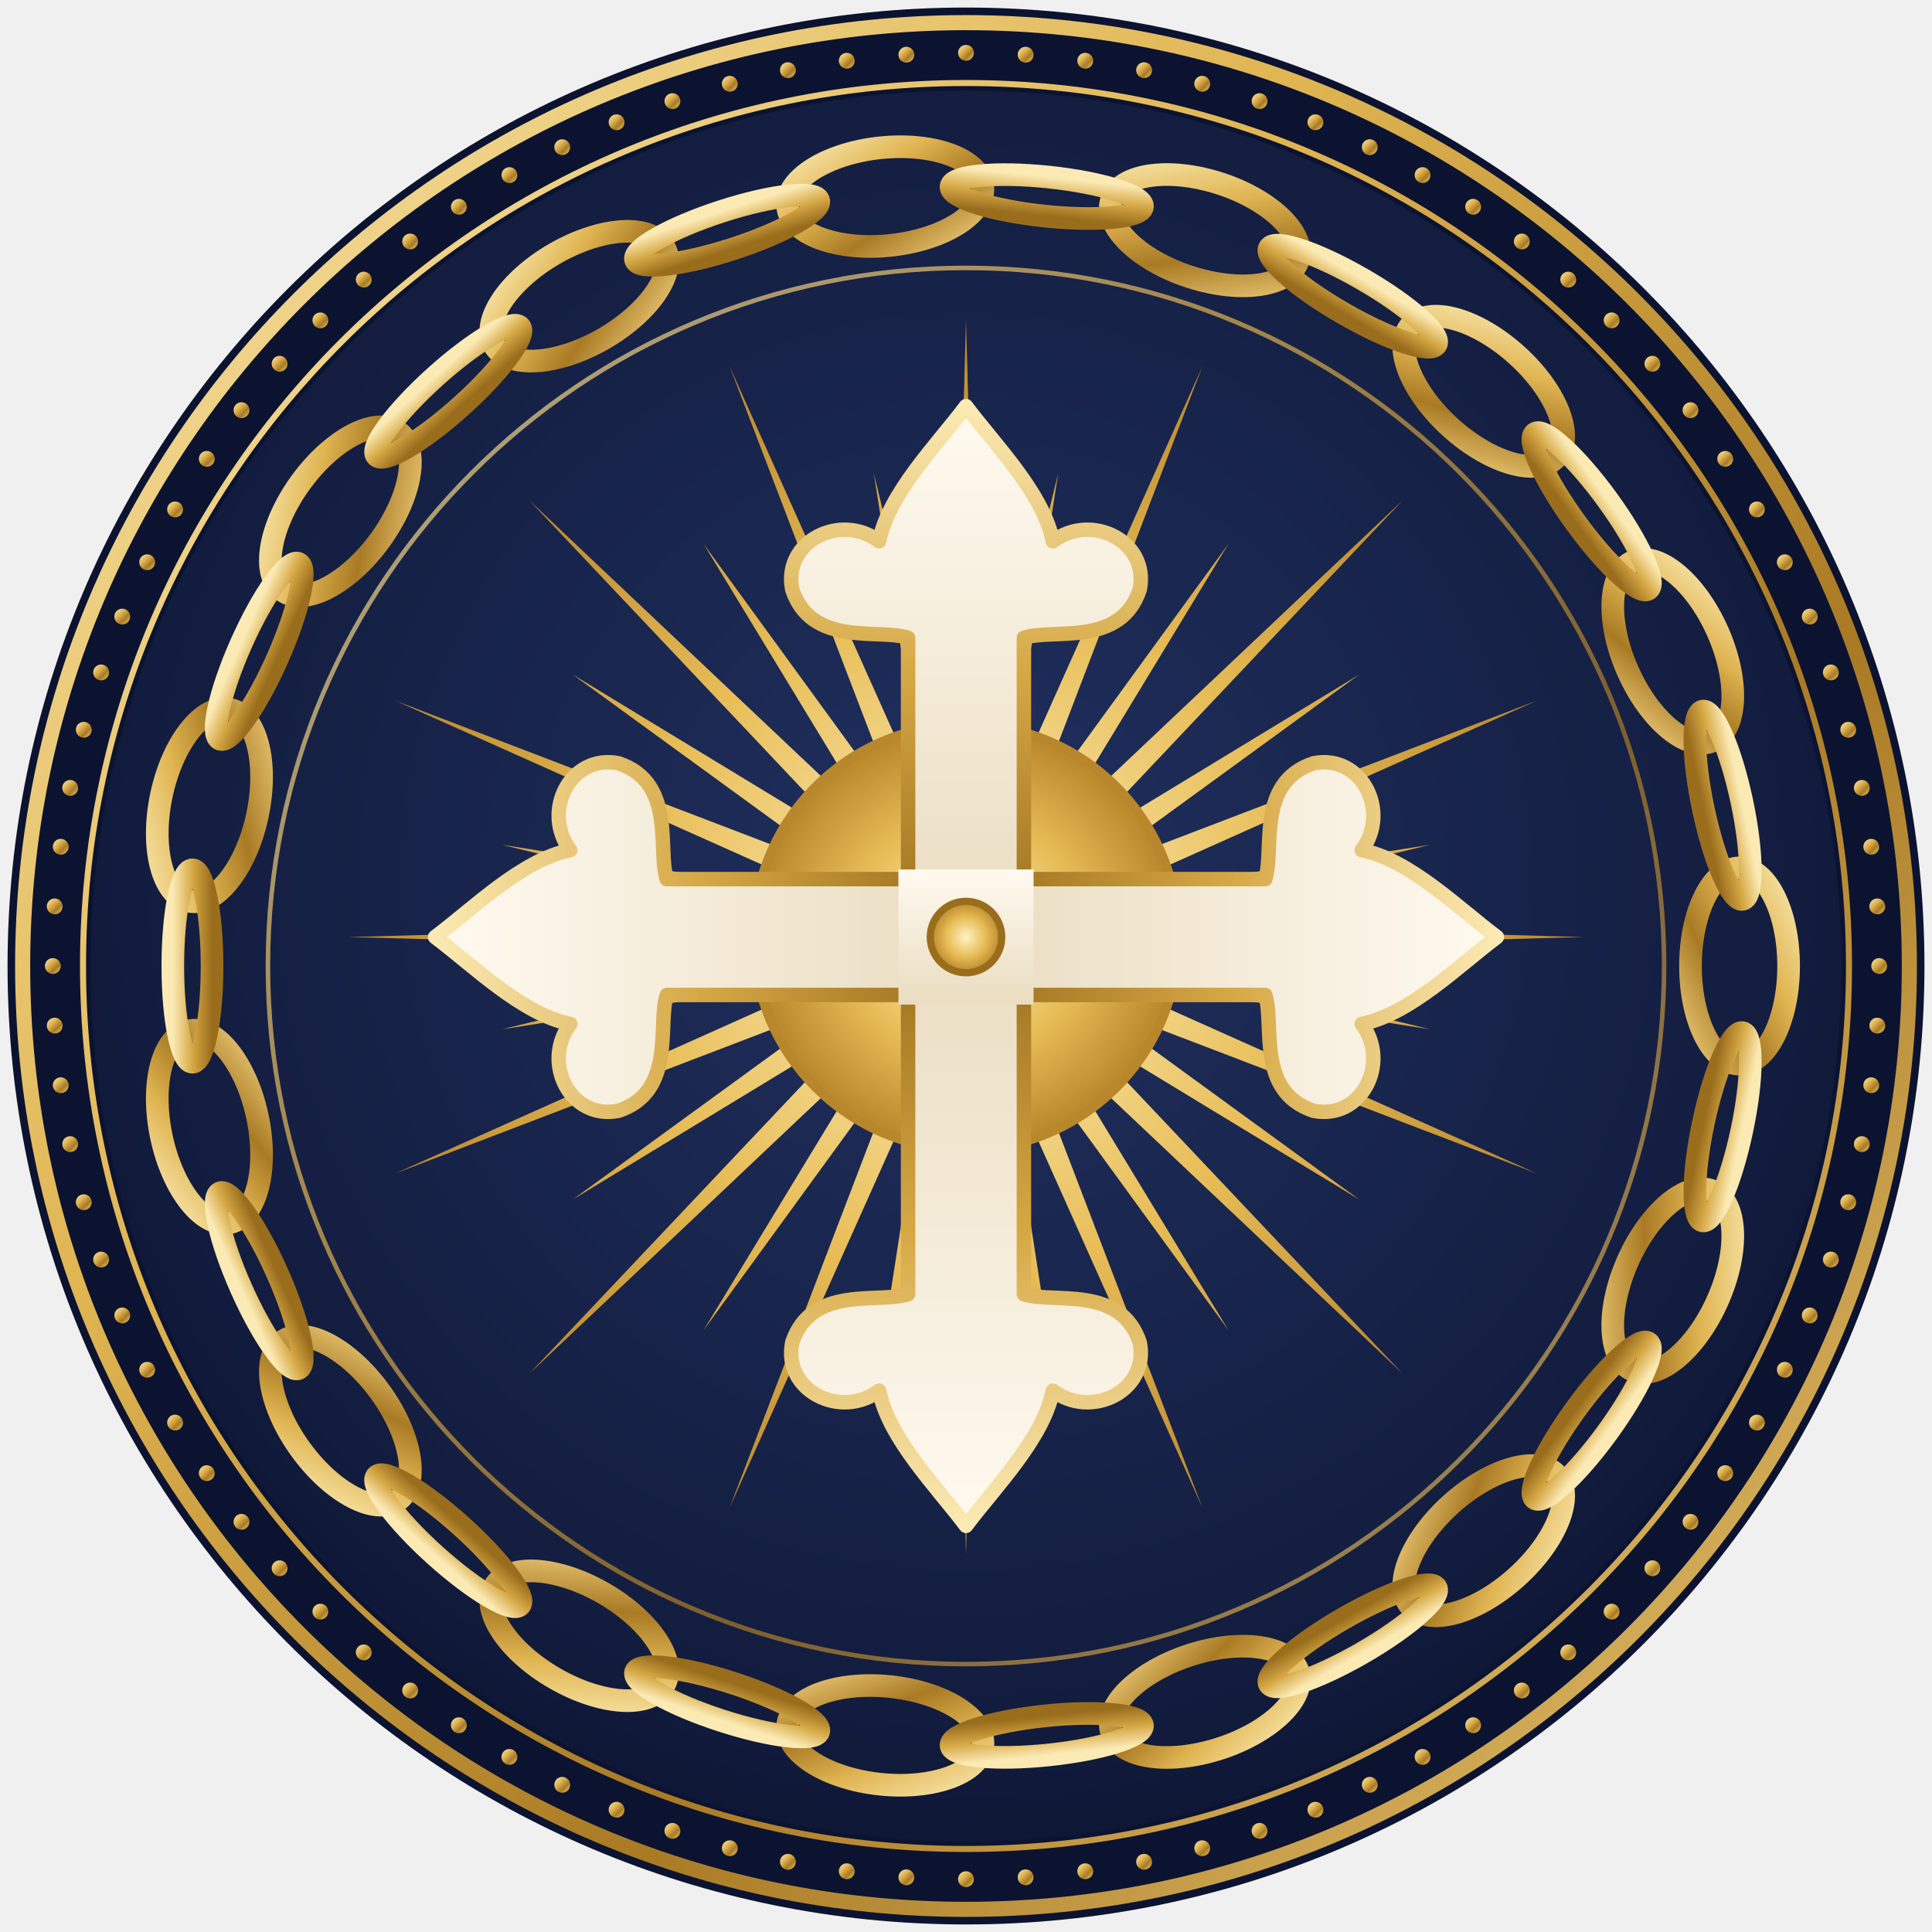
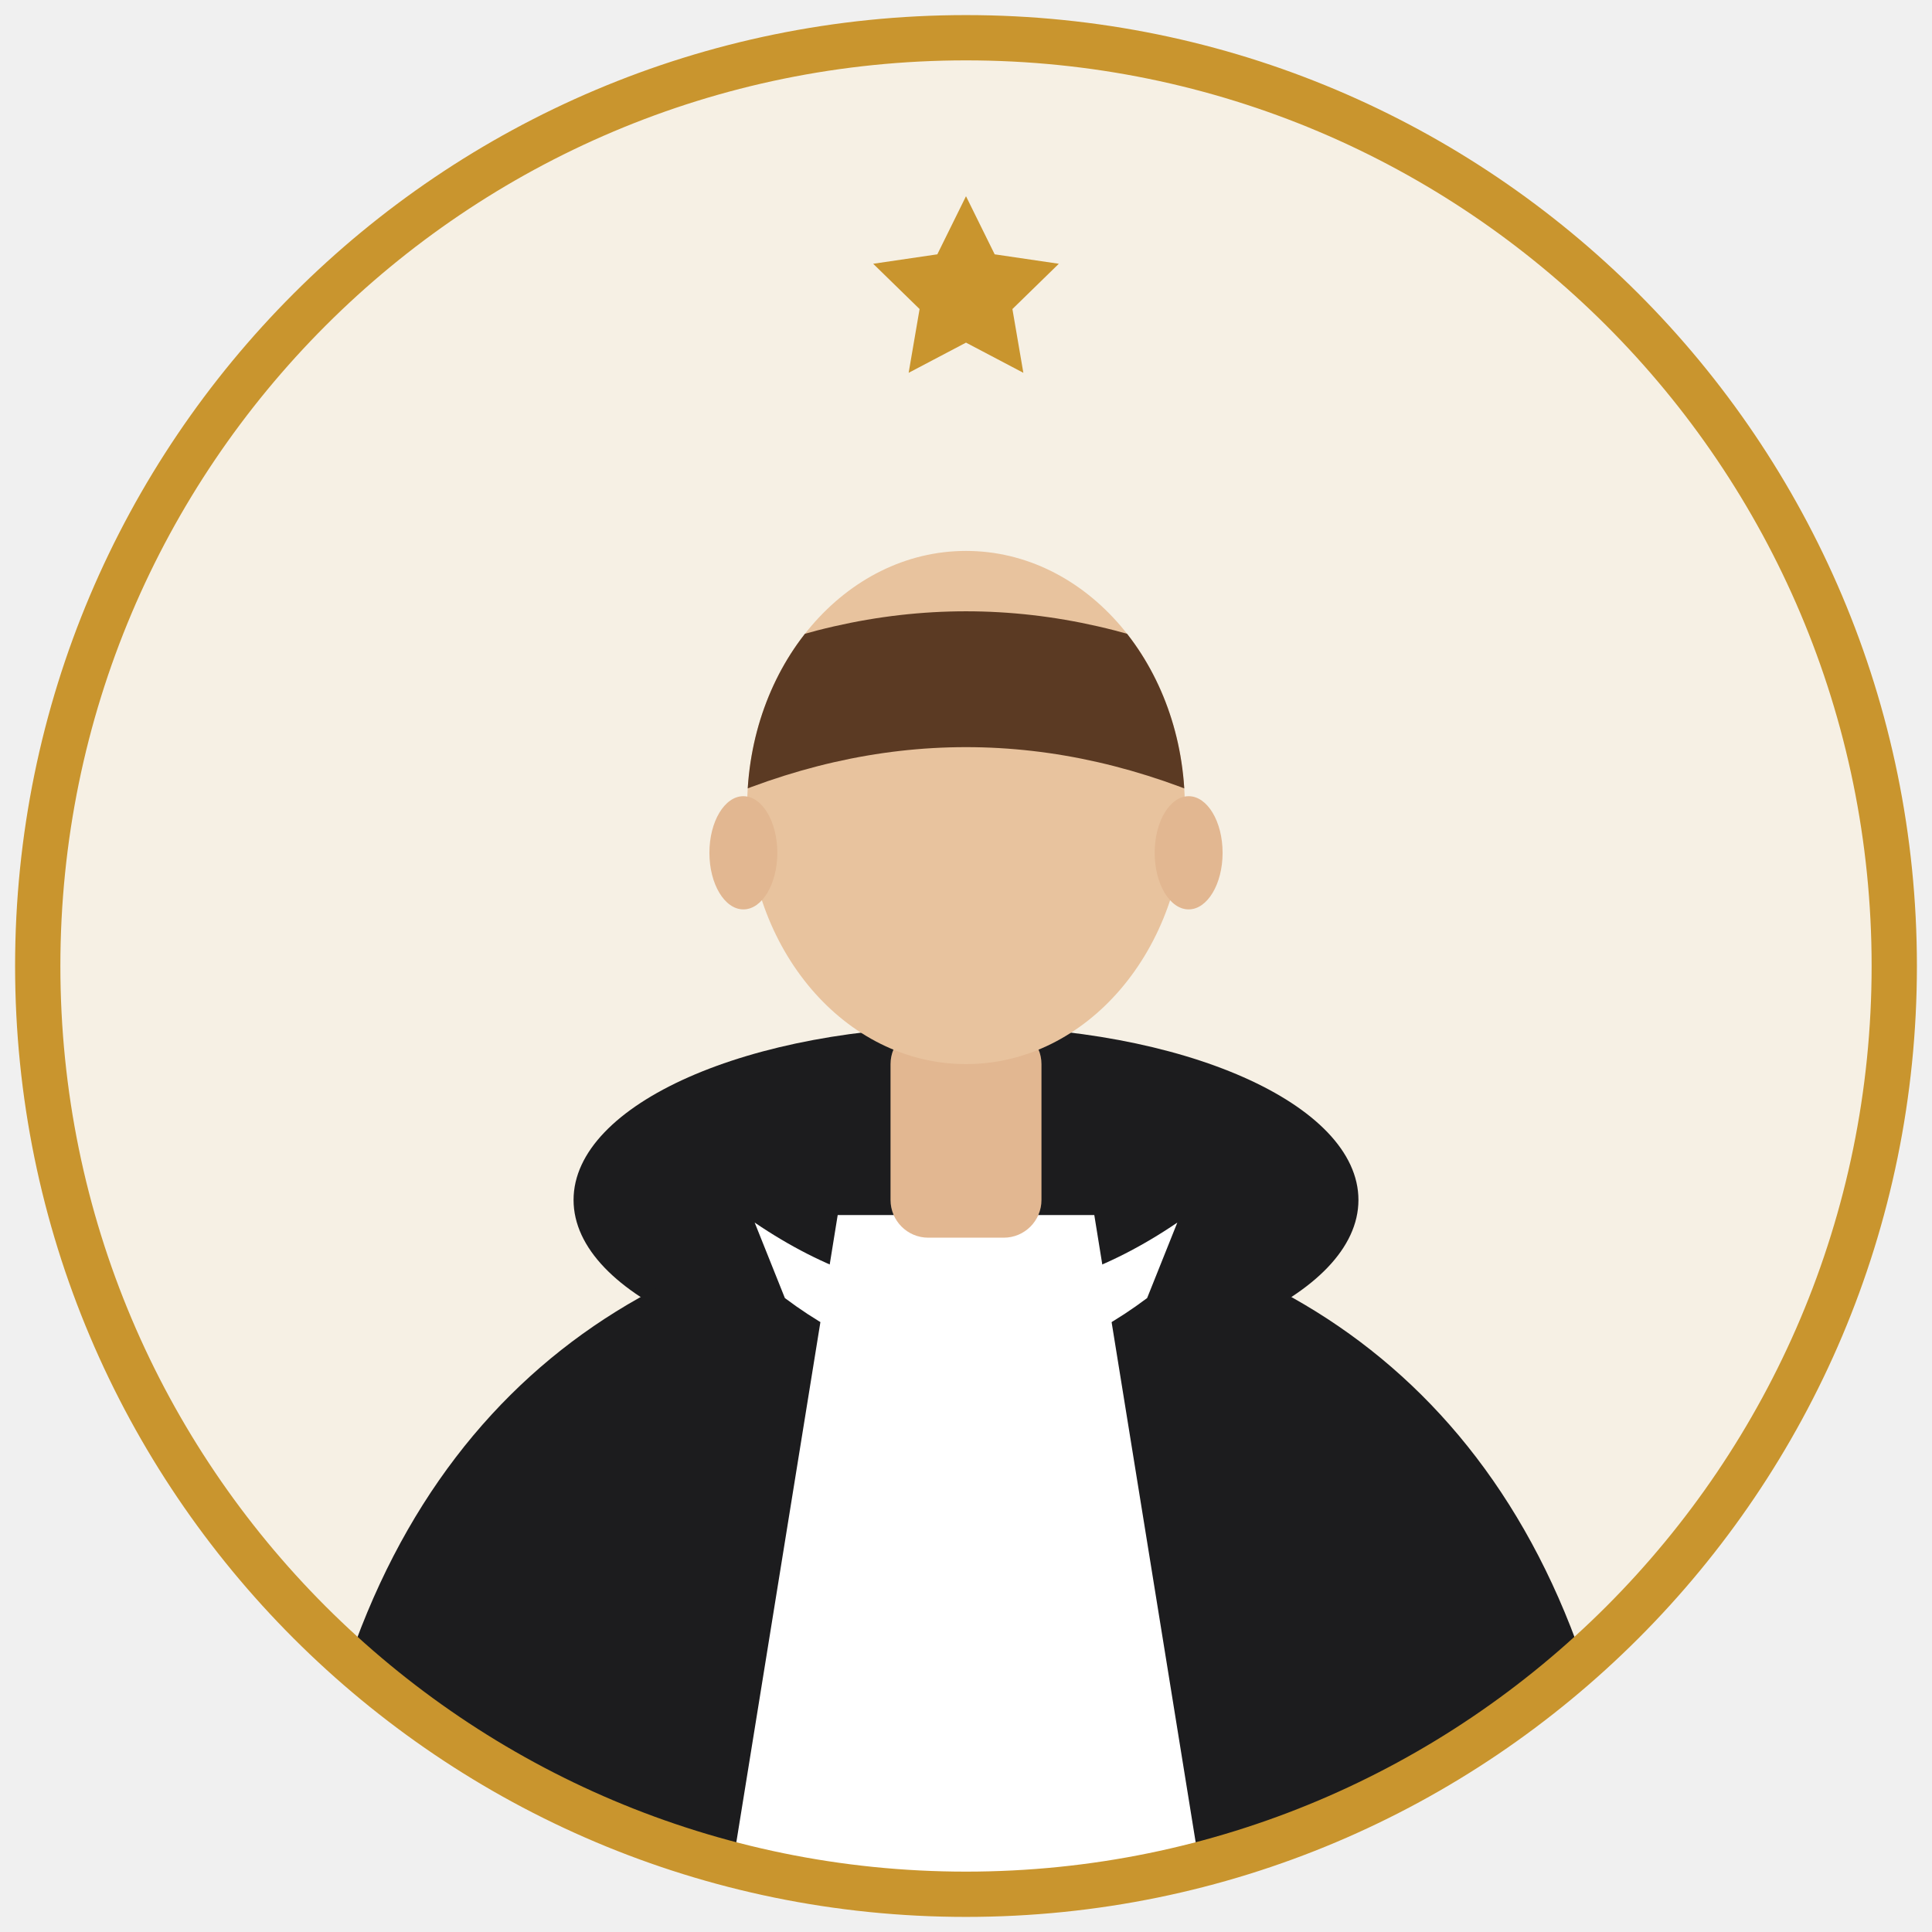
<svg xmlns="http://www.w3.org/2000/svg" viewBox="0 0 512 512">
  <defs>
-     <linearGradient id="gold" x1="0" y1="0" x2="1" y2="1">
-       <stop offset="0" stop-color="#f9e7ad" />
-       <stop offset=".35" stop-color="#e0b552" />
-       <stop offset=".65" stop-color="#a97a24" />
-       <stop offset="1" stop-color="#ecca78" />
-     </linearGradient>
-     <linearGradient id="goldv" x1="0" y1="0" x2="0" y2="1">
-       <stop offset="0" stop-color="#fbeab4" />
-       <stop offset=".5" stop-color="#d6a845" />
-       <stop offset="1" stop-color="#9a6d1d" />
-     </linearGradient>
-     <radialGradient id="sun" cx=".5" cy=".5" r=".5">
-       <stop offset="0" stop-color="#fff3c4" />
-       <stop offset=".55" stop-color="#e8bd57" />
-       <stop offset="1" stop-color="#b8862b" />
-     </radialGradient>
-     <radialGradient id="field" cx=".5" cy=".45" r=".6">
-       <stop offset="0" stop-color="#20305f" />
-       <stop offset=".8" stop-color="#121c3e" />
-       <stop offset="1" stop-color="#0b1330" />
-     </radialGradient>
-     <linearGradient id="ivory" x1="0" y1="0" x2="0" y2="1">
-       <stop offset="0" stop-color="#fffaf0" />
-       <stop offset="1" stop-color="#e9dcc0" />
-     </linearGradient>
-     <path id="topArc" d="M 56 256 A 200 200 0 0 1 456 256" />
-     <path id="botArc" d="M 46 256 A 210 210 0 0 0 466 256" />
+     <clipPath id="c">
+       <circle cx="256" cy="256" r="244" />
+     </clipPath>
  </defs>
-   <circle cx="256" cy="256" r="254" fill="#0b1330" />
-   <circle cx="256" cy="256" r="250" fill="none" stroke="url(#gold)" stroke-width="4" />
-   <circle cx="498.0" cy="256.0" r="2.1" fill="url(#gold)" />
-   <circle cx="497.5" cy="271.8" r="2.1" fill="url(#gold)" />
-   <circle cx="495.9" cy="287.6" r="2.1" fill="url(#gold)" />
-   <circle cx="493.4" cy="303.2" r="2.1" fill="url(#gold)" />
-   <circle cx="489.8" cy="318.6" r="2.1" fill="url(#gold)" />
-   <circle cx="485.2" cy="333.8" r="2.1" fill="url(#gold)" />
-   <circle cx="479.6" cy="348.6" r="2.1" fill="url(#gold)" />
-   <circle cx="473.0" cy="363.0" r="2.1" fill="url(#gold)" />
-   <circle cx="465.6" cy="377.0" r="2.1" fill="url(#gold)" />
-   <circle cx="457.2" cy="390.4" r="2.1" fill="url(#gold)" />
-   <circle cx="448.0" cy="403.3" r="2.1" fill="url(#gold)" />
-   <circle cx="437.9" cy="415.6" r="2.1" fill="url(#gold)" />
-   <circle cx="427.1" cy="427.1" r="2.1" fill="url(#gold)" />
-   <circle cx="415.6" cy="437.9" r="2.1" fill="url(#gold)" />
-   <circle cx="403.3" cy="448.0" r="2.1" fill="url(#gold)" />
-   <circle cx="390.4" cy="457.2" r="2.1" fill="url(#gold)" />
-   <circle cx="377.0" cy="465.6" r="2.1" fill="url(#gold)" />
-   <circle cx="363.0" cy="473.0" r="2.1" fill="url(#gold)" />
-   <circle cx="348.6" cy="479.6" r="2.1" fill="url(#gold)" />
-   <circle cx="333.8" cy="485.2" r="2.1" fill="url(#gold)" />
-   <circle cx="318.6" cy="489.8" r="2.1" fill="url(#gold)" />
-   <circle cx="303.2" cy="493.4" r="2.1" fill="url(#gold)" />
-   <circle cx="287.6" cy="495.9" r="2.1" fill="url(#gold)" />
-   <circle cx="271.8" cy="497.5" r="2.1" fill="url(#gold)" />
-   <circle cx="256.0" cy="498.0" r="2.1" fill="url(#gold)" />
-   <circle cx="240.2" cy="497.5" r="2.1" fill="url(#gold)" />
-   <circle cx="224.4" cy="495.9" r="2.1" fill="url(#gold)" />
-   <circle cx="208.8" cy="493.4" r="2.1" fill="url(#gold)" />
-   <circle cx="193.4" cy="489.8" r="2.1" fill="url(#gold)" />
-   <circle cx="178.2" cy="485.2" r="2.1" fill="url(#gold)" />
-   <circle cx="163.4" cy="479.6" r="2.1" fill="url(#gold)" />
-   <circle cx="149.0" cy="473.0" r="2.1" fill="url(#gold)" />
-   <circle cx="135.0" cy="465.6" r="2.1" fill="url(#gold)" />
-   <circle cx="121.6" cy="457.2" r="2.1" fill="url(#gold)" />
-   <circle cx="108.7" cy="448.0" r="2.1" fill="url(#gold)" />
-   <circle cx="96.4" cy="437.9" r="2.1" fill="url(#gold)" />
-   <circle cx="84.9" cy="427.1" r="2.1" fill="url(#gold)" />
-   <circle cx="74.1" cy="415.6" r="2.1" fill="url(#gold)" />
-   <circle cx="64.0" cy="403.3" r="2.1" fill="url(#gold)" />
-   <circle cx="54.8" cy="390.4" r="2.1" fill="url(#gold)" />
-   <circle cx="46.4" cy="377.0" r="2.1" fill="url(#gold)" />
-   <circle cx="39.0" cy="363.0" r="2.1" fill="url(#gold)" />
-   <circle cx="32.4" cy="348.6" r="2.1" fill="url(#gold)" />
-   <circle cx="26.8" cy="333.8" r="2.1" fill="url(#gold)" />
-   <circle cx="22.2" cy="318.6" r="2.1" fill="url(#gold)" />
-   <circle cx="18.6" cy="303.2" r="2.1" fill="url(#gold)" />
-   <circle cx="16.1" cy="287.6" r="2.1" fill="url(#gold)" />
-   <circle cx="14.5" cy="271.8" r="2.1" fill="url(#gold)" />
-   <circle cx="14.0" cy="256.0" r="2.1" fill="url(#gold)" />
-   <circle cx="14.5" cy="240.2" r="2.1" fill="url(#gold)" />
-   <circle cx="16.1" cy="224.4" r="2.1" fill="url(#gold)" />
-   <circle cx="18.6" cy="208.8" r="2.1" fill="url(#gold)" />
-   <circle cx="22.2" cy="193.4" r="2.1" fill="url(#gold)" />
-   <circle cx="26.8" cy="178.2" r="2.1" fill="url(#gold)" />
-   <circle cx="32.4" cy="163.4" r="2.1" fill="url(#gold)" />
-   <circle cx="39.0" cy="149.0" r="2.1" fill="url(#gold)" />
-   <circle cx="46.4" cy="135.0" r="2.1" fill="url(#gold)" />
-   <circle cx="54.8" cy="121.6" r="2.1" fill="url(#gold)" />
-   <circle cx="64.0" cy="108.7" r="2.1" fill="url(#gold)" />
-   <circle cx="74.1" cy="96.4" r="2.1" fill="url(#gold)" />
-   <circle cx="84.9" cy="84.9" r="2.1" fill="url(#gold)" />
-   <circle cx="96.4" cy="74.1" r="2.1" fill="url(#gold)" />
-   <circle cx="108.7" cy="64.0" r="2.1" fill="url(#gold)" />
-   <circle cx="121.6" cy="54.8" r="2.1" fill="url(#gold)" />
-   <circle cx="135.0" cy="46.4" r="2.1" fill="url(#gold)" />
-   <circle cx="149.0" cy="39.0" r="2.1" fill="url(#gold)" />
-   <circle cx="163.4" cy="32.4" r="2.1" fill="url(#gold)" />
-   <circle cx="178.2" cy="26.8" r="2.1" fill="url(#gold)" />
-   <circle cx="193.4" cy="22.2" r="2.1" fill="url(#gold)" />
-   <circle cx="208.8" cy="18.6" r="2.1" fill="url(#gold)" />
-   <circle cx="224.4" cy="16.1" r="2.1" fill="url(#gold)" />
-   <circle cx="240.2" cy="14.5" r="2.1" fill="url(#gold)" />
-   <circle cx="256.0" cy="14.0" r="2.1" fill="url(#gold)" />
-   <circle cx="271.8" cy="14.5" r="2.1" fill="url(#gold)" />
-   <circle cx="287.6" cy="16.1" r="2.1" fill="url(#gold)" />
-   <circle cx="303.2" cy="18.6" r="2.1" fill="url(#gold)" />
-   <circle cx="318.6" cy="22.2" r="2.1" fill="url(#gold)" />
-   <circle cx="333.8" cy="26.8" r="2.1" fill="url(#gold)" />
-   <circle cx="348.6" cy="32.4" r="2.1" fill="url(#gold)" />
-   <circle cx="363.0" cy="39.0" r="2.1" fill="url(#gold)" />
-   <circle cx="377.0" cy="46.4" r="2.1" fill="url(#gold)" />
-   <circle cx="390.4" cy="54.8" r="2.1" fill="url(#gold)" />
-   <circle cx="403.3" cy="64.0" r="2.1" fill="url(#gold)" />
-   <circle cx="415.6" cy="74.1" r="2.1" fill="url(#gold)" />
-   <circle cx="427.1" cy="84.9" r="2.1" fill="url(#gold)" />
-   <circle cx="437.9" cy="96.4" r="2.1" fill="url(#gold)" />
-   <circle cx="448.0" cy="108.7" r="2.1" fill="url(#gold)" />
-   <circle cx="457.2" cy="121.6" r="2.1" fill="url(#gold)" />
-   <circle cx="465.6" cy="135.0" r="2.1" fill="url(#gold)" />
-   <circle cx="473.0" cy="149.0" r="2.1" fill="url(#gold)" />
-   <circle cx="479.6" cy="163.4" r="2.1" fill="url(#gold)" />
-   <circle cx="485.2" cy="178.2" r="2.1" fill="url(#gold)" />
-   <circle cx="489.8" cy="193.4" r="2.1" fill="url(#gold)" />
-   <circle cx="493.4" cy="208.8" r="2.1" fill="url(#gold)" />
-   <circle cx="495.9" cy="224.4" r="2.1" fill="url(#gold)" />
-   <circle cx="497.5" cy="240.2" r="2.1" fill="url(#gold)" />
-   <circle cx="256" cy="256" r="234" fill="none" stroke="url(#gold)" stroke-width="1.6" />
-   <circle cx="256" cy="256" r="232" fill="url(#field)" />
-   <ellipse cx="461.0" cy="256.0" rx="26" ry="13" transform="rotate(90.0 461.0 256.0)" fill="none" stroke="url(#gold)" stroke-width="6" />
-   <ellipse cx="443.3" cy="339.4" rx="26" ry="13" transform="rotate(114.0 443.3 339.4)" fill="none" stroke="url(#gold)" stroke-width="6" />
-   <ellipse cx="393.2" cy="408.3" rx="26" ry="13" transform="rotate(138.0 393.2 408.3)" fill="none" stroke="url(#gold)" stroke-width="6" />
-   <ellipse cx="319.3" cy="451.0" rx="26" ry="13" transform="rotate(162.0 319.3 451.0)" fill="none" stroke="url(#gold)" stroke-width="6" />
-   <ellipse cx="234.6" cy="459.9" rx="26" ry="13" transform="rotate(186.0 234.6 459.9)" fill="none" stroke="url(#gold)" stroke-width="6" />
-   <ellipse cx="153.5" cy="433.5" rx="26" ry="13" transform="rotate(210.0 153.5 433.5)" fill="none" stroke="url(#gold)" stroke-width="6" />
-   <ellipse cx="90.2" cy="376.5" rx="26" ry="13" transform="rotate(234.0 90.2 376.5)" fill="none" stroke="url(#gold)" stroke-width="6" />
-   <ellipse cx="55.5" cy="298.6" rx="26" ry="13" transform="rotate(258.0 55.5 298.6)" fill="none" stroke="url(#gold)" stroke-width="6" />
-   <ellipse cx="55.5" cy="213.4" rx="26" ry="13" transform="rotate(282.0 55.5 213.4)" fill="none" stroke="url(#gold)" stroke-width="6" />
-   <ellipse cx="90.2" cy="135.5" rx="26" ry="13" transform="rotate(306.0 90.2 135.5)" fill="none" stroke="url(#gold)" stroke-width="6" />
-   <ellipse cx="153.5" cy="78.5" rx="26" ry="13" transform="rotate(330.0 153.5 78.5)" fill="none" stroke="url(#gold)" stroke-width="6" />
-   <ellipse cx="234.6" cy="52.1" rx="26" ry="13" transform="rotate(354.0 234.6 52.1)" fill="none" stroke="url(#gold)" stroke-width="6" />
-   <ellipse cx="319.3" cy="61.0" rx="26" ry="13" transform="rotate(378.0 319.3 61.0)" fill="none" stroke="url(#gold)" stroke-width="6" />
-   <ellipse cx="393.2" cy="103.7" rx="26" ry="13" transform="rotate(402.0 393.2 103.7)" fill="none" stroke="url(#gold)" stroke-width="6" />
-   <ellipse cx="443.3" cy="172.6" rx="26" ry="13" transform="rotate(426.0 443.3 172.6)" fill="none" stroke="url(#gold)" stroke-width="6" />
-   <ellipse cx="456.5" cy="298.6" rx="25.5" ry="5.2" transform="rotate(102.0 456.5 298.6)" fill="none" stroke="url(#goldv)" stroke-width="6" />
-   <ellipse cx="421.8" cy="376.5" rx="25.5" ry="5.2" transform="rotate(126.0 421.8 376.5)" fill="none" stroke="url(#goldv)" stroke-width="6" />
-   <ellipse cx="358.5" cy="433.5" rx="25.5" ry="5.2" transform="rotate(150.0 358.5 433.5)" fill="none" stroke="url(#goldv)" stroke-width="6" />
-   <ellipse cx="277.4" cy="459.9" rx="25.5" ry="5.2" transform="rotate(174.0 277.4 459.9)" fill="none" stroke="url(#goldv)" stroke-width="6" />
-   <ellipse cx="192.7" cy="451.0" rx="25.5" ry="5.2" transform="rotate(198.0 192.7 451.0)" fill="none" stroke="url(#goldv)" stroke-width="6" />
-   <ellipse cx="118.8" cy="408.3" rx="25.5" ry="5.2" transform="rotate(222.0 118.8 408.3)" fill="none" stroke="url(#goldv)" stroke-width="6" />
-   <ellipse cx="68.7" cy="339.4" rx="25.5" ry="5.2" transform="rotate(246.0 68.7 339.4)" fill="none" stroke="url(#goldv)" stroke-width="6" />
-   <ellipse cx="51.0" cy="256.0" rx="25.5" ry="5.2" transform="rotate(270.0 51.0 256.0)" fill="none" stroke="url(#goldv)" stroke-width="6" />
-   <ellipse cx="68.7" cy="172.6" rx="25.5" ry="5.2" transform="rotate(294.0 68.7 172.6)" fill="none" stroke="url(#goldv)" stroke-width="6" />
-   <ellipse cx="118.8" cy="103.7" rx="25.5" ry="5.2" transform="rotate(318.0 118.8 103.7)" fill="none" stroke="url(#goldv)" stroke-width="6" />
-   <ellipse cx="192.7" cy="61.0" rx="25.5" ry="5.2" transform="rotate(342.0 192.7 61.0)" fill="none" stroke="url(#goldv)" stroke-width="6" />
-   <ellipse cx="277.4" cy="52.1" rx="25.5" ry="5.2" transform="rotate(366.0 277.4 52.1)" fill="none" stroke="url(#goldv)" stroke-width="6" />
-   <ellipse cx="358.5" cy="78.5" rx="25.5" ry="5.2" transform="rotate(390.0 358.5 78.5)" fill="none" stroke="url(#goldv)" stroke-width="6" />
-   <ellipse cx="421.8" cy="135.5" rx="25.5" ry="5.2" transform="rotate(414.0 421.8 135.5)" fill="none" stroke="url(#goldv)" stroke-width="6" />
-   <ellipse cx="456.5" cy="213.4" rx="25.5" ry="5.2" transform="rotate(438.0 456.5 213.4)" fill="none" stroke="url(#goldv)" stroke-width="6" />
-   <circle cx="256" cy="256" r="185" fill="none" stroke="url(#gold)" stroke-width="1.2" opacity=".7" />
-   <g transform="translate(256 256) scale(1.279) translate(-256 -256)">
-     <path d="M295.9 247.6 L384.0 250.0 L295.9 252.4Z M295.6 255.4 L352.1 269.1 L294.7 260.2Z M293.8 263.0 L374.3 299.0 L292.0 267.5Z M290.5 270.2 L337.5 304.4 L287.8 274.2Z M286.0 276.5 L346.5 340.5 L282.5 280.0Z M280.2 281.8 L310.4 331.5 L276.2 284.5Z M273.5 286.0 L305.0 368.3 L269.0 287.8Z M266.2 288.7 L275.1 346.1 L261.4 289.6Z M258.4 289.9 L256.0 378.0 L253.6 289.9Z M250.6 289.6 L236.9 346.1 L245.8 288.7Z M243.0 287.8 L207.0 368.3 L238.5 286.0Z M235.8 284.5 L201.6 331.5 L231.8 281.8Z M229.5 280.0 L165.5 340.5 L226.0 276.5Z M224.2 274.2 L174.5 304.4 L221.5 270.2Z M220.0 267.5 L137.7 299.0 L218.2 263.0Z M217.3 260.2 L159.9 269.1 L216.4 255.4Z M216.1 252.4 L128.0 250.0 L216.1 247.6Z M216.4 244.6 L159.9 230.9 L217.3 239.8Z M218.2 237.0 L137.7 201.0 L220.0 232.5Z M221.5 229.8 L174.5 195.6 L224.2 225.8Z M226.0 223.5 L165.5 159.5 L229.5 220.0Z M231.8 218.2 L201.6 168.5 L235.8 215.5Z M238.5 214.0 L207.0 131.7 L243.0 212.2Z M245.8 211.3 L236.9 153.9 L250.6 210.4Z M253.6 210.1 L256.0 122.0 L258.4 210.1Z M261.4 210.4 L275.1 153.9 L266.2 211.3Z M269.0 212.2 L305.0 131.7 L273.5 214.0Z M276.2 215.5 L310.4 168.5 L280.2 218.2Z M282.5 220.0 L346.5 159.5 L286.0 223.5Z M287.8 225.8 L337.5 195.6 L290.5 229.8Z M292.0 232.5 L374.3 201.0 L293.8 237.0Z M294.7 239.8 L352.1 230.9 L295.6 244.6Z" fill="url(#sun)" />
-     <circle cx="256" cy="250" r="44" fill="url(#sun)" stroke="#b8862b" stroke-width="2" />
-     <g fill="url(#ivory)" stroke="url(#goldv)" stroke-width="3" stroke-linejoin="round">
-       <path d="M-12 0 L-12 -62 C-18 -64 -32 -60 -36 -72 C-38 -82 -26 -88 -18 -82 C-16 -92 -6 -102 0 -110 C6 -102 16 -92 18 -82 C26 -88 38 -82 36 -72 C32 -60 18 -64 12 -62 L12 0 Z" transform="translate(256 250) rotate(0)" />
-       <path d="M-12 0 L-12 -62 C-18 -64 -32 -60 -36 -72 C-38 -82 -26 -88 -18 -82 C-16 -92 -6 -102 0 -110 C6 -102 16 -92 18 -82 C26 -88 38 -82 36 -72 C32 -60 18 -64 12 -62 L12 0 Z" transform="translate(256 250) rotate(90)" />
-       <path d="M-12 0 L-12 -74 C-18 -76 -32 -72 -36 -84 C-38 -94 -26 -100 -18 -94 C-16 -104 -6 -114 0 -122 C6 -114 16 -104 18 -94 C26 -100 38 -94 36 -84 C32 -72 18 -76 12 -74 L12 0 Z" transform="translate(256 250) rotate(180)" />
-       <path d="M-12 0 L-12 -62 C-18 -64 -32 -60 -36 -72 C-38 -82 -26 -88 -18 -82 C-16 -92 -6 -102 0 -110 C6 -102 16 -92 18 -82 C26 -88 38 -82 36 -72 C32 -60 18 -64 12 -62 L12 0 Z" transform="translate(256 250) rotate(270)" />
-       <rect x="242" y="236" width="28" height="28" stroke="none" />
-     </g>
-     <circle cx="256" cy="250" r="7.4" fill="url(#sun)" stroke="#9a6d1d" stroke-width="1.5" />
+   <circle cx="256" cy="256" r="252" fill="#f6f0e4" />
+   <g clip-path="url(#c)">
+     <ellipse cx="256" cy="318" rx="104" ry="46" fill="#1c1c1e" />
+     <path d="M78 520C84 404 140 344 216 326H296C372 344 428 404 434 520Z" fill="#1c1c1e" />
+     <path d="M222 322H290L322 520H190Z" fill="#ffffff" />
+     <path d="M200 324Q256 362 312 324L304 344Q256 380 208 344Z" fill="#ffffff" />
+     <rect x="236" y="272" width="40" height="56" rx="10" fill="#e2b791" />
+     <clipPath id="h">
+       <ellipse cx="256" cy="214" rx="58" ry="68" />
+     </clipPath>
+     <ellipse cx="256" cy="214" rx="58" ry="68" fill="#e8c39e" />
+     <path clip-path="url(#h)" d="M186 214Q256 182 326 214L326 178Q256 146 186 178Z" fill="#5b3a23" />
+     <ellipse cx="197" cy="226" rx="9" ry="15" fill="#e2b791" />
+     <ellipse cx="315" cy="226" rx="9" ry="15" fill="#e2b791" />
  </g>
+   <path d="M256 52l7.6 15.4 17 2.5-12.3 12 2.9 16.9L256 90.8l-15.2 8 2.9-16.9-12.3-12 17-2.5z" fill="#c9952e" />
+   <circle cx="256" cy="256" r="246" fill="none" stroke="#c9952e" stroke-width="12" />
</svg>
